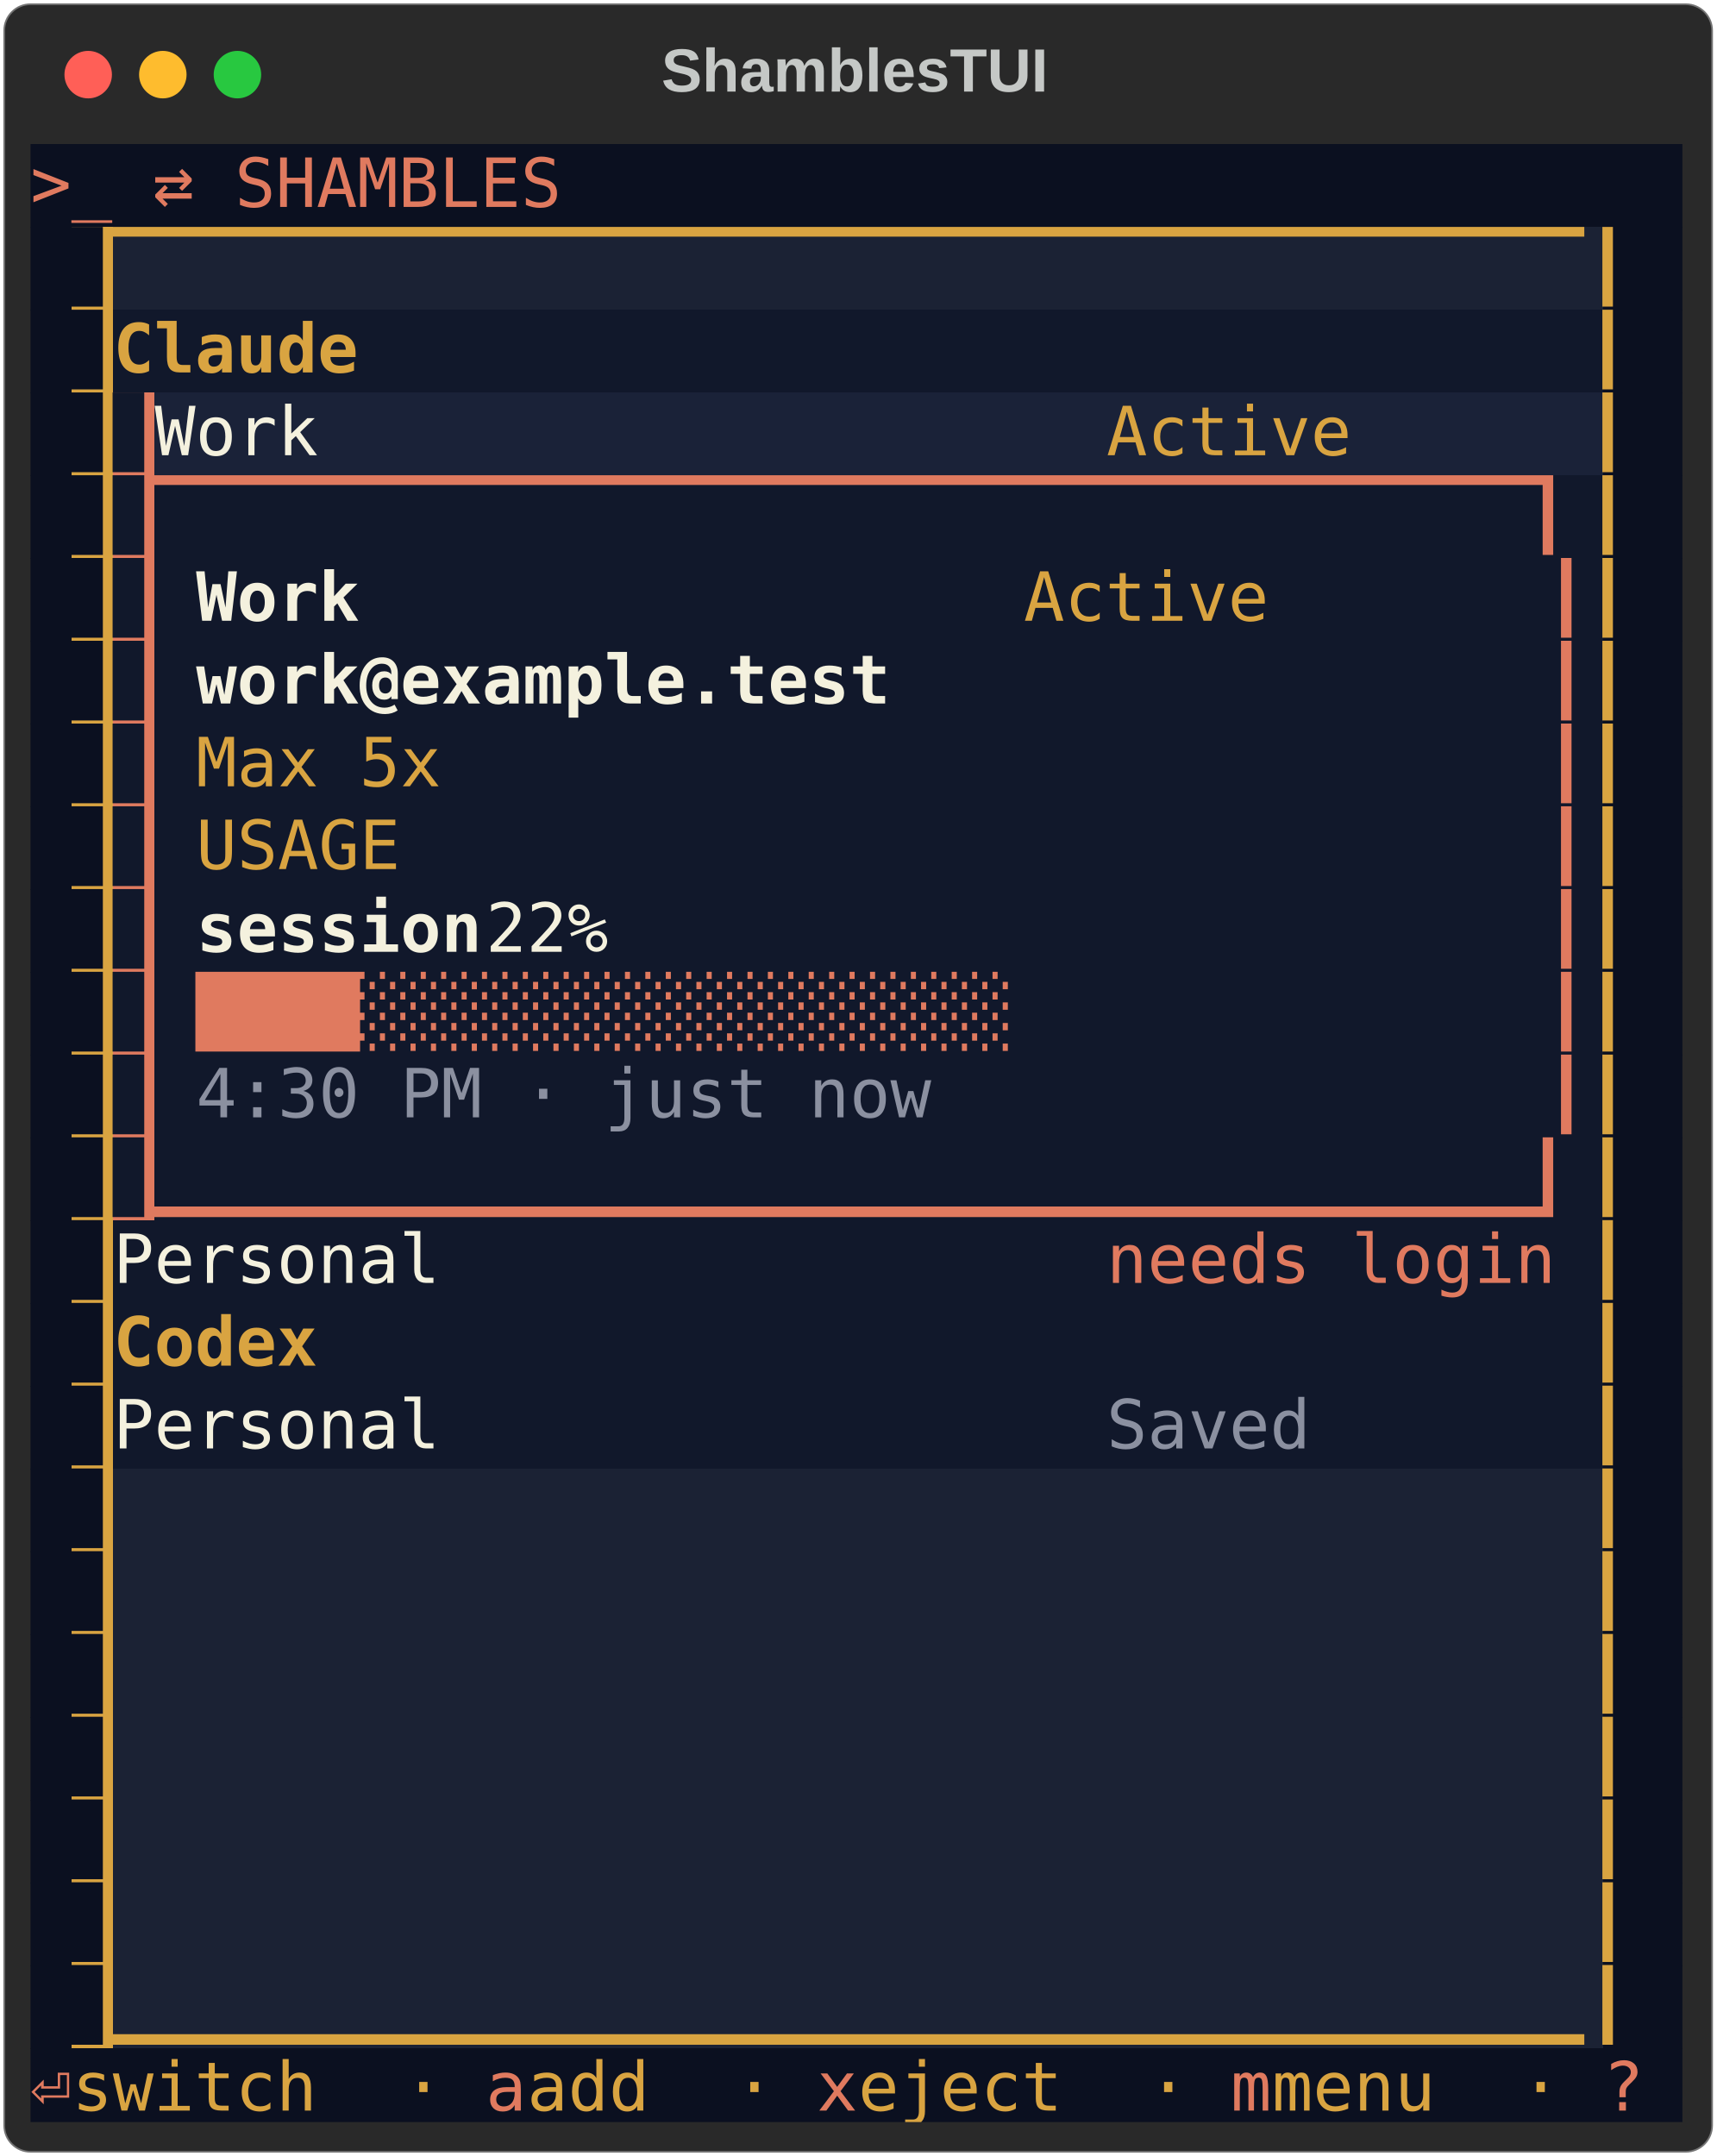
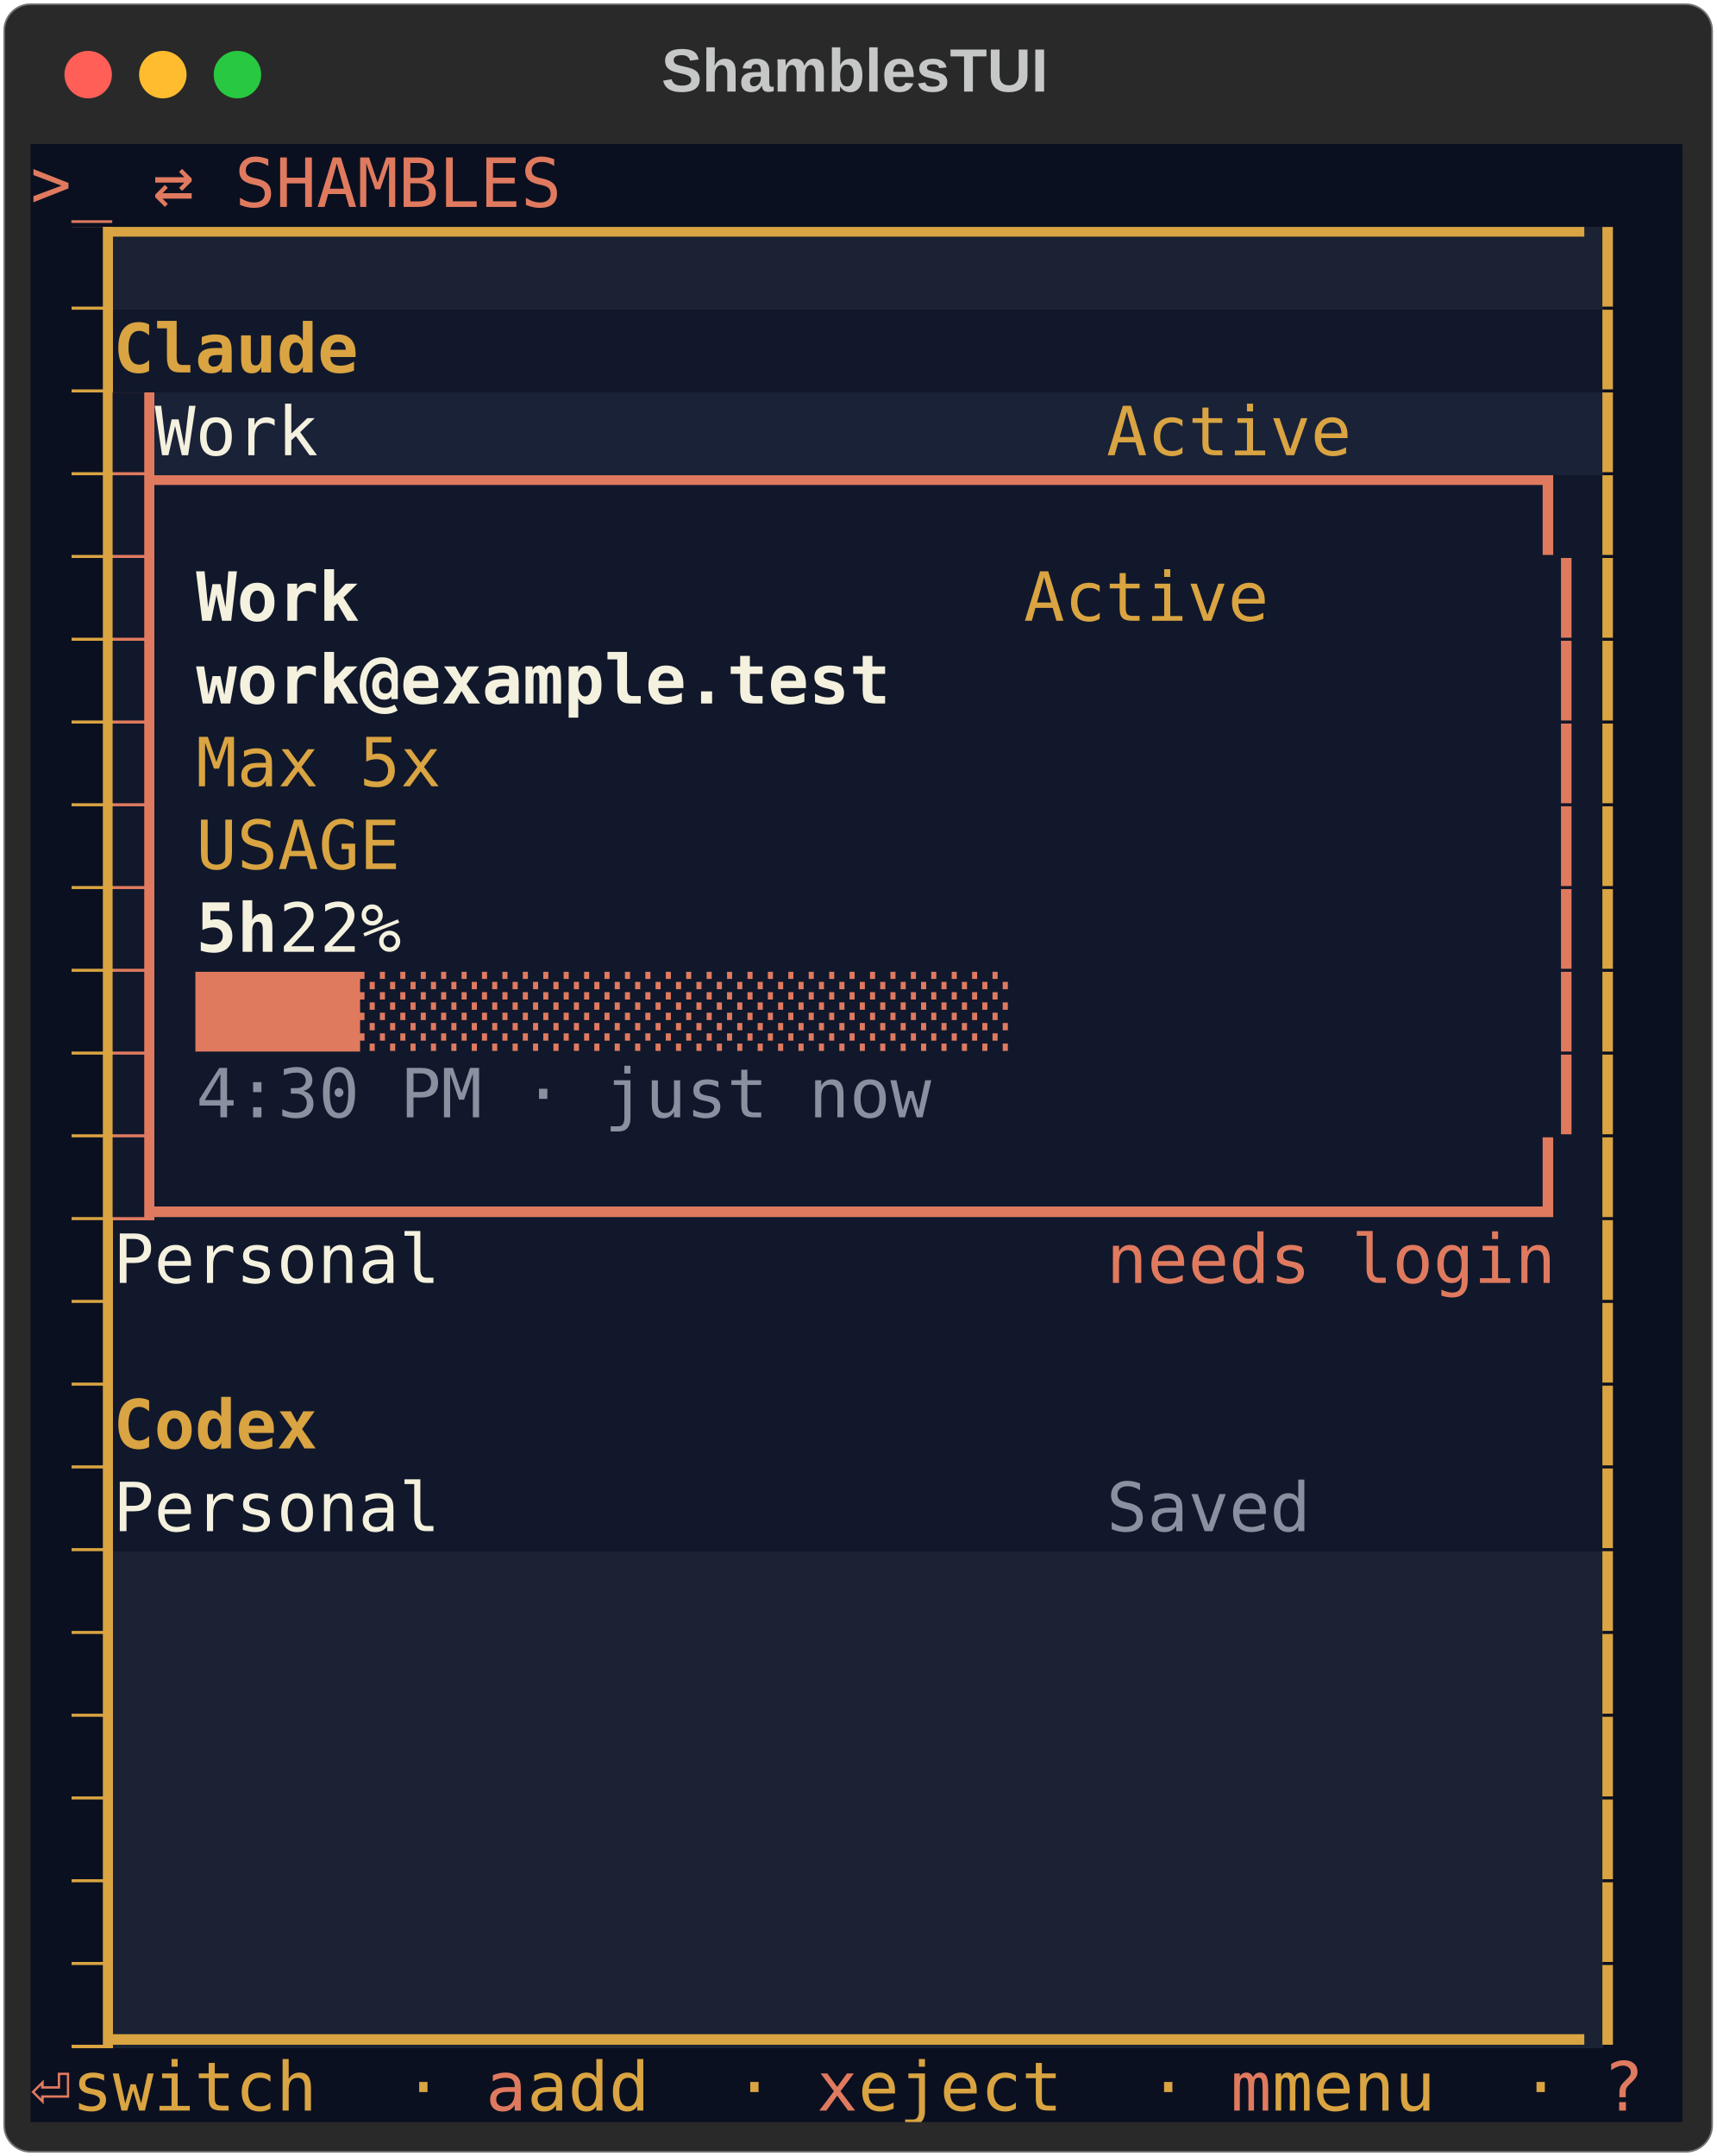
<svg xmlns="http://www.w3.org/2000/svg" class="rich-terminal" viewBox="0 0 506 635.6">
  <style>

    @font-face {
        font-family: "Fira Code";
        src: local("FiraCode-Regular"),
                url("https://cdnjs.cloudflare.com/ajax/libs/firacode/6.2.0/woff2/FiraCode-Regular.woff2") format("woff2"),
                url("https://cdnjs.cloudflare.com/ajax/libs/firacode/6.2.0/woff/FiraCode-Regular.woff") format("woff");
        font-style: normal;
        font-weight: 400;
    }
    @font-face {
        font-family: "Fira Code";
        src: local("FiraCode-Bold"),
                url("https://cdnjs.cloudflare.com/ajax/libs/firacode/6.2.0/woff2/FiraCode-Bold.woff2") format("woff2"),
                url("https://cdnjs.cloudflare.com/ajax/libs/firacode/6.2.0/woff/FiraCode-Bold.woff") format("woff");
        font-style: bold;
        font-weight: 700;
    }

    .terminal-matrix {
        font-family: Fira Code, monospace;
        font-size: 20px;
        line-height: 24.4px;
        font-variant-east-asian: full-width;
    }

    .terminal-title {
        font-size: 18px;
        font-weight: bold;
        font-family: arial;
    }

    .terminal-r1 { fill: #e07a5f }
.terminal-r2 { fill: #c5c8c6 }
.terminal-r3 { fill: #0b1020 }
.terminal-r4 { fill: #d9a441 }
.terminal-r5 { fill: #d9a441;font-weight: bold }
.terminal-r6 { fill: #11182b }
.terminal-r7 { fill: #f4f1de }
.terminal-r8 { fill: #f4f1de;font-weight: bold }
.terminal-r9 { fill: #8b90a0 }
    </style>
  <defs>
    <clipPath id="terminal-clip-terminal">
      <rect x="0" y="0" width="487.0" height="584.6" />
    </clipPath>
    <clipPath id="terminal-line-0">
      <rect x="0" y="1.5" width="488" height="24.65" />
    </clipPath>
    <clipPath id="terminal-line-1">
      <rect x="0" y="25.9" width="488" height="24.65" />
    </clipPath>
    <clipPath id="terminal-line-2">
      <rect x="0" y="50.3" width="488" height="24.65" />
    </clipPath>
    <clipPath id="terminal-line-3">
      <rect x="0" y="74.7" width="488" height="24.65" />
    </clipPath>
    <clipPath id="terminal-line-4">
      <rect x="0" y="99.1" width="488" height="24.65" />
    </clipPath>
    <clipPath id="terminal-line-5">
      <rect x="0" y="123.5" width="488" height="24.65" />
    </clipPath>
    <clipPath id="terminal-line-6">
      <rect x="0" y="147.9" width="488" height="24.65" />
    </clipPath>
    <clipPath id="terminal-line-7">
      <rect x="0" y="172.3" width="488" height="24.65" />
    </clipPath>
    <clipPath id="terminal-line-8">
      <rect x="0" y="196.7" width="488" height="24.65" />
    </clipPath>
    <clipPath id="terminal-line-9">
      <rect x="0" y="221.1" width="488" height="24.65" />
    </clipPath>
    <clipPath id="terminal-line-10">
      <rect x="0" y="245.5" width="488" height="24.65" />
    </clipPath>
    <clipPath id="terminal-line-11">
      <rect x="0" y="269.9" width="488" height="24.65" />
    </clipPath>
    <clipPath id="terminal-line-12">
      <rect x="0" y="294.3" width="488" height="24.65" />
    </clipPath>
    <clipPath id="terminal-line-13">
      <rect x="0" y="318.7" width="488" height="24.65" />
    </clipPath>
    <clipPath id="terminal-line-14">
      <rect x="0" y="343.1" width="488" height="24.65" />
    </clipPath>
    <clipPath id="terminal-line-15">
      <rect x="0" y="367.5" width="488" height="24.65" />
    </clipPath>
    <clipPath id="terminal-line-16">
      <rect x="0" y="391.9" width="488" height="24.65" />
    </clipPath>
    <clipPath id="terminal-line-17">
      <rect x="0" y="416.3" width="488" height="24.65" />
    </clipPath>
    <clipPath id="terminal-line-18">
      <rect x="0" y="440.7" width="488" height="24.65" />
    </clipPath>
    <clipPath id="terminal-line-19">
      <rect x="0" y="465.1" width="488" height="24.65" />
    </clipPath>
    <clipPath id="terminal-line-20">
      <rect x="0" y="489.5" width="488" height="24.65" />
    </clipPath>
    <clipPath id="terminal-line-21">
      <rect x="0" y="513.9" width="488" height="24.65" />
    </clipPath>
    <clipPath id="terminal-line-22">
      <rect x="0" y="538.3" width="488" height="24.65" />
    </clipPath>
  </defs>
  <rect fill="#292929" stroke="rgba(255,255,255,0.35)" stroke-width="1" x="1" y="1" width="504" height="633.6" rx="8" />
  <text class="terminal-title" fill="#c5c8c6" text-anchor="middle" x="252" y="27">ShamblesTUI</text>
  <g transform="translate(26,22)">
    <circle cx="0" cy="0" r="7" fill="#ff5f57" />
    <circle cx="22" cy="0" r="7" fill="#febc2e" />
    <circle cx="44" cy="0" r="7" fill="#28c840" />
  </g>
  <g transform="translate(9, 41)" clip-path="url(#terminal-clip-terminal)">
    <rect fill="#0b1020" x="0" y="1.5" width="158.6" height="24.65" shape-rendering="crispEdges" />
    <rect fill="#0b1020" x="158.6" y="1.5" width="329.4" height="24.65" shape-rendering="crispEdges" />
    <rect fill="#0b1020" x="0" y="25.9" width="12.2" height="24.65" shape-rendering="crispEdges" />
    <rect fill="#d9a441" x="12.2" y="25.9" width="12.2" height="24.65" shape-rendering="crispEdges" />
    <rect fill="#1b2234" x="24.4" y="25.9" width="439.2" height="24.65" shape-rendering="crispEdges" />
    <rect fill="#0b1020" x="463.6" y="25.9" width="12.2" height="24.65" shape-rendering="crispEdges" />
    <rect fill="#0b1020" x="475.8" y="25.9" width="12.2" height="24.65" shape-rendering="crispEdges" />
    <rect fill="#0b1020" x="0" y="50.3" width="12.2" height="24.65" shape-rendering="crispEdges" />
    <rect fill="#d9a441" x="12.2" y="50.3" width="12.2" height="24.65" shape-rendering="crispEdges" />
    <rect fill="#11182b" x="24.4" y="50.3" width="73.2" height="24.65" shape-rendering="crispEdges" />
    <rect fill="#11182b" x="97.6" y="50.3" width="366" height="24.65" shape-rendering="crispEdges" />
    <rect fill="#0b1020" x="463.6" y="50.3" width="12.2" height="24.65" shape-rendering="crispEdges" />
    <rect fill="#0b1020" x="475.8" y="50.3" width="12.2" height="24.65" shape-rendering="crispEdges" />
    <rect fill="#0b1020" x="0" y="74.7" width="12.2" height="24.65" shape-rendering="crispEdges" />
    <rect fill="#d9a441" x="12.2" y="74.7" width="12.2" height="24.65" shape-rendering="crispEdges" />
    <rect fill="#e07a5f" x="24.4" y="74.7" width="12.2" height="24.65" shape-rendering="crispEdges" />
    <rect fill="#1a2238" x="36.6" y="74.7" width="280.6" height="24.65" shape-rendering="crispEdges" />
    <rect fill="#1a2238" x="317.2" y="74.7" width="146.4" height="24.65" shape-rendering="crispEdges" />
    <rect fill="#0b1020" x="463.6" y="74.7" width="12.2" height="24.65" shape-rendering="crispEdges" />
    <rect fill="#0b1020" x="475.8" y="74.7" width="12.2" height="24.65" shape-rendering="crispEdges" />
    <rect fill="#0b1020" x="0" y="99.1" width="12.2" height="24.65" shape-rendering="crispEdges" />
    <rect fill="#d9a441" x="12.2" y="99.1" width="12.2" height="24.65" shape-rendering="crispEdges" />
    <rect fill="#e07a5f" x="24.4" y="99.1" width="12.2" height="24.65" shape-rendering="crispEdges" />
    <rect fill="#11182b" x="36.6" y="99.1" width="427" height="24.65" shape-rendering="crispEdges" />
    <rect fill="#0b1020" x="463.6" y="99.1" width="12.2" height="24.65" shape-rendering="crispEdges" />
    <rect fill="#0b1020" x="475.8" y="99.1" width="12.2" height="24.65" shape-rendering="crispEdges" />
    <rect fill="#0b1020" x="0" y="123.5" width="12.2" height="24.65" shape-rendering="crispEdges" />
    <rect fill="#d9a441" x="12.2" y="123.5" width="12.2" height="24.65" shape-rendering="crispEdges" />
    <rect fill="#e07a5f" x="24.4" y="123.5" width="12.2" height="24.65" shape-rendering="crispEdges" />
    <rect fill="#11182b" x="36.6" y="123.5" width="12.2" height="24.65" shape-rendering="crispEdges" />
    <rect fill="#11182b" x="48.8" y="123.5" width="244" height="24.65" shape-rendering="crispEdges" />
    <rect fill="#11182b" x="292.8" y="123.5" width="146.4" height="24.65" shape-rendering="crispEdges" />
    <rect fill="#11182b" x="439.2" y="123.5" width="12.2" height="24.65" shape-rendering="crispEdges" />
    <rect fill="#11182b" x="451.4" y="123.5" width="12.2" height="24.65" shape-rendering="crispEdges" />
    <rect fill="#0b1020" x="463.6" y="123.5" width="12.2" height="24.65" shape-rendering="crispEdges" />
    <rect fill="#0b1020" x="475.8" y="123.5" width="12.2" height="24.65" shape-rendering="crispEdges" />
    <rect fill="#0b1020" x="0" y="147.9" width="12.2" height="24.65" shape-rendering="crispEdges" />
    <rect fill="#d9a441" x="12.2" y="147.9" width="12.2" height="24.65" shape-rendering="crispEdges" />
    <rect fill="#e07a5f" x="24.4" y="147.9" width="12.2" height="24.65" shape-rendering="crispEdges" />
    <rect fill="#11182b" x="36.6" y="147.9" width="12.2" height="24.65" shape-rendering="crispEdges" />
    <rect fill="#11182b" x="48.8" y="147.9" width="390.4" height="24.65" shape-rendering="crispEdges" />
    <rect fill="#11182b" x="439.2" y="147.9" width="12.2" height="24.65" shape-rendering="crispEdges" />
    <rect fill="#11182b" x="451.4" y="147.9" width="12.2" height="24.65" shape-rendering="crispEdges" />
    <rect fill="#0b1020" x="463.6" y="147.9" width="12.2" height="24.65" shape-rendering="crispEdges" />
    <rect fill="#0b1020" x="475.8" y="147.9" width="12.2" height="24.65" shape-rendering="crispEdges" />
    <rect fill="#0b1020" x="0" y="172.3" width="12.2" height="24.65" shape-rendering="crispEdges" />
    <rect fill="#d9a441" x="12.2" y="172.3" width="12.2" height="24.65" shape-rendering="crispEdges" />
    <rect fill="#e07a5f" x="24.4" y="172.3" width="12.2" height="24.65" shape-rendering="crispEdges" />
    <rect fill="#11182b" x="36.6" y="172.3" width="12.2" height="24.65" shape-rendering="crispEdges" />
    <rect fill="#11182b" x="48.8" y="172.3" width="390.4" height="24.65" shape-rendering="crispEdges" />
    <rect fill="#11182b" x="439.2" y="172.3" width="12.2" height="24.65" shape-rendering="crispEdges" />
    <rect fill="#11182b" x="451.4" y="172.3" width="12.2" height="24.65" shape-rendering="crispEdges" />
    <rect fill="#0b1020" x="463.6" y="172.3" width="12.2" height="24.65" shape-rendering="crispEdges" />
    <rect fill="#0b1020" x="475.8" y="172.3" width="12.2" height="24.65" shape-rendering="crispEdges" />
    <rect fill="#0b1020" x="0" y="196.7" width="12.2" height="24.65" shape-rendering="crispEdges" />
    <rect fill="#d9a441" x="12.2" y="196.7" width="12.2" height="24.65" shape-rendering="crispEdges" />
    <rect fill="#e07a5f" x="24.4" y="196.7" width="12.2" height="24.65" shape-rendering="crispEdges" />
    <rect fill="#11182b" x="36.6" y="196.7" width="12.2" height="24.65" shape-rendering="crispEdges" />
    <rect fill="#11182b" x="48.8" y="196.7" width="390.4" height="24.65" shape-rendering="crispEdges" />
    <rect fill="#11182b" x="439.2" y="196.7" width="12.2" height="24.65" shape-rendering="crispEdges" />
    <rect fill="#11182b" x="451.4" y="196.7" width="12.2" height="24.65" shape-rendering="crispEdges" />
    <rect fill="#0b1020" x="463.6" y="196.7" width="12.2" height="24.65" shape-rendering="crispEdges" />
    <rect fill="#0b1020" x="475.8" y="196.7" width="12.2" height="24.65" shape-rendering="crispEdges" />
    <rect fill="#0b1020" x="0" y="221.1" width="12.2" height="24.65" shape-rendering="crispEdges" />
    <rect fill="#d9a441" x="12.2" y="221.1" width="12.2" height="24.65" shape-rendering="crispEdges" />
    <rect fill="#e07a5f" x="24.4" y="221.1" width="12.2" height="24.65" shape-rendering="crispEdges" />
    <rect fill="#11182b" x="36.6" y="221.1" width="12.2" height="24.65" shape-rendering="crispEdges" />
-     <rect fill="#11182b" x="48.8" y="221.1" width="85.4" height="24.65" shape-rendering="crispEdges" />
-     <rect fill="#11182b" x="134.2" y="221.1" width="305" height="24.65" shape-rendering="crispEdges" />
+     <rect fill="#11182b" x="48.8" y="221.1" width="24.4" height="24.65" shape-rendering="crispEdges" />
+     <rect fill="#11182b" x="73.2" y="221.1" width="366" height="24.65" shape-rendering="crispEdges" />
    <rect fill="#11182b" x="439.2" y="221.1" width="12.2" height="24.65" shape-rendering="crispEdges" />
    <rect fill="#11182b" x="451.4" y="221.1" width="12.2" height="24.65" shape-rendering="crispEdges" />
    <rect fill="#0b1020" x="463.6" y="221.1" width="12.2" height="24.65" shape-rendering="crispEdges" />
    <rect fill="#0b1020" x="475.8" y="221.1" width="12.2" height="24.65" shape-rendering="crispEdges" />
    <rect fill="#0b1020" x="0" y="245.5" width="12.2" height="24.65" shape-rendering="crispEdges" />
    <rect fill="#d9a441" x="12.2" y="245.5" width="12.2" height="24.65" shape-rendering="crispEdges" />
    <rect fill="#e07a5f" x="24.4" y="245.5" width="12.2" height="24.65" shape-rendering="crispEdges" />
    <rect fill="#11182b" x="36.6" y="245.5" width="12.2" height="24.65" shape-rendering="crispEdges" />
    <rect fill="#11182b" x="48.8" y="245.5" width="390.4" height="24.65" shape-rendering="crispEdges" />
    <rect fill="#11182b" x="439.2" y="245.5" width="12.2" height="24.65" shape-rendering="crispEdges" />
    <rect fill="#11182b" x="451.4" y="245.5" width="12.2" height="24.65" shape-rendering="crispEdges" />
    <rect fill="#0b1020" x="463.6" y="245.5" width="12.2" height="24.65" shape-rendering="crispEdges" />
    <rect fill="#0b1020" x="475.8" y="245.5" width="12.2" height="24.65" shape-rendering="crispEdges" />
    <rect fill="#0b1020" x="0" y="269.9" width="12.2" height="24.65" shape-rendering="crispEdges" />
    <rect fill="#d9a441" x="12.2" y="269.9" width="12.2" height="24.65" shape-rendering="crispEdges" />
    <rect fill="#e07a5f" x="24.4" y="269.9" width="12.2" height="24.65" shape-rendering="crispEdges" />
    <rect fill="#11182b" x="36.6" y="269.9" width="12.2" height="24.65" shape-rendering="crispEdges" />
    <rect fill="#11182b" x="48.8" y="269.9" width="390.4" height="24.65" shape-rendering="crispEdges" />
    <rect fill="#11182b" x="439.2" y="269.9" width="12.2" height="24.65" shape-rendering="crispEdges" />
    <rect fill="#11182b" x="451.4" y="269.9" width="12.2" height="24.65" shape-rendering="crispEdges" />
    <rect fill="#0b1020" x="463.6" y="269.9" width="12.2" height="24.65" shape-rendering="crispEdges" />
    <rect fill="#0b1020" x="475.8" y="269.9" width="12.2" height="24.65" shape-rendering="crispEdges" />
    <rect fill="#0b1020" x="0" y="294.3" width="12.2" height="24.65" shape-rendering="crispEdges" />
    <rect fill="#d9a441" x="12.2" y="294.3" width="12.2" height="24.65" shape-rendering="crispEdges" />
    <rect fill="#e07a5f" x="24.4" y="294.3" width="12.2" height="24.65" shape-rendering="crispEdges" />
    <rect fill="#11182b" x="36.6" y="294.3" width="427" height="24.65" shape-rendering="crispEdges" />
    <rect fill="#0b1020" x="463.6" y="294.3" width="12.2" height="24.65" shape-rendering="crispEdges" />
    <rect fill="#0b1020" x="475.8" y="294.3" width="12.2" height="24.65" shape-rendering="crispEdges" />
    <rect fill="#0b1020" x="0" y="318.7" width="12.2" height="24.65" shape-rendering="crispEdges" />
    <rect fill="#d9a441" x="12.2" y="318.7" width="12.2" height="24.65" shape-rendering="crispEdges" />
    <rect fill="#11182b" x="24.4" y="318.7" width="292.8" height="24.65" shape-rendering="crispEdges" />
    <rect fill="#11182b" x="317.2" y="318.7" width="146.4" height="24.65" shape-rendering="crispEdges" />
    <rect fill="#0b1020" x="463.6" y="318.7" width="12.2" height="24.65" shape-rendering="crispEdges" />
    <rect fill="#0b1020" x="475.8" y="318.7" width="12.2" height="24.65" shape-rendering="crispEdges" />
    <rect fill="#0b1020" x="0" y="343.1" width="12.2" height="24.65" shape-rendering="crispEdges" />
    <rect fill="#d9a441" x="12.2" y="343.1" width="12.2" height="24.65" shape-rendering="crispEdges" />
-     <rect fill="#11182b" x="24.4" y="343.1" width="61" height="24.65" shape-rendering="crispEdges" />
-     <rect fill="#11182b" x="85.4" y="343.1" width="378.2" height="24.65" shape-rendering="crispEdges" />
+     <rect fill="#11182b" x="24.4" y="343.1" width="439.2" height="24.65" shape-rendering="crispEdges" />
    <rect fill="#0b1020" x="463.6" y="343.1" width="12.2" height="24.65" shape-rendering="crispEdges" />
    <rect fill="#0b1020" x="475.8" y="343.1" width="12.2" height="24.65" shape-rendering="crispEdges" />
    <rect fill="#0b1020" x="0" y="367.5" width="12.2" height="24.65" shape-rendering="crispEdges" />
    <rect fill="#d9a441" x="12.2" y="367.5" width="12.2" height="24.65" shape-rendering="crispEdges" />
-     <rect fill="#11182b" x="24.4" y="367.5" width="292.8" height="24.65" shape-rendering="crispEdges" />
-     <rect fill="#11182b" x="317.2" y="367.5" width="146.4" height="24.65" shape-rendering="crispEdges" />
+     <rect fill="#11182b" x="24.4" y="367.5" width="61" height="24.65" shape-rendering="crispEdges" />
+     <rect fill="#11182b" x="85.4" y="367.5" width="378.2" height="24.65" shape-rendering="crispEdges" />
    <rect fill="#0b1020" x="463.6" y="367.5" width="12.2" height="24.65" shape-rendering="crispEdges" />
    <rect fill="#0b1020" x="475.8" y="367.5" width="12.2" height="24.65" shape-rendering="crispEdges" />
    <rect fill="#0b1020" x="0" y="391.9" width="12.2" height="24.65" shape-rendering="crispEdges" />
    <rect fill="#d9a441" x="12.2" y="391.9" width="12.2" height="24.65" shape-rendering="crispEdges" />
-     <rect fill="#1b2234" x="24.4" y="391.9" width="439.2" height="24.65" shape-rendering="crispEdges" />
+     <rect fill="#11182b" x="24.4" y="391.9" width="292.8" height="24.65" shape-rendering="crispEdges" />
+     <rect fill="#11182b" x="317.2" y="391.9" width="146.4" height="24.65" shape-rendering="crispEdges" />
    <rect fill="#0b1020" x="463.6" y="391.9" width="12.2" height="24.65" shape-rendering="crispEdges" />
    <rect fill="#0b1020" x="475.8" y="391.9" width="12.2" height="24.65" shape-rendering="crispEdges" />
    <rect fill="#0b1020" x="0" y="416.3" width="12.2" height="24.65" shape-rendering="crispEdges" />
    <rect fill="#d9a441" x="12.2" y="416.3" width="12.2" height="24.65" shape-rendering="crispEdges" />
    <rect fill="#1b2234" x="24.4" y="416.3" width="439.2" height="24.65" shape-rendering="crispEdges" />
    <rect fill="#0b1020" x="463.6" y="416.3" width="12.2" height="24.65" shape-rendering="crispEdges" />
    <rect fill="#0b1020" x="475.8" y="416.3" width="12.2" height="24.65" shape-rendering="crispEdges" />
    <rect fill="#0b1020" x="0" y="440.7" width="12.2" height="24.65" shape-rendering="crispEdges" />
    <rect fill="#d9a441" x="12.2" y="440.7" width="12.2" height="24.65" shape-rendering="crispEdges" />
    <rect fill="#1b2234" x="24.4" y="440.7" width="439.2" height="24.65" shape-rendering="crispEdges" />
    <rect fill="#0b1020" x="463.6" y="440.7" width="12.2" height="24.65" shape-rendering="crispEdges" />
    <rect fill="#0b1020" x="475.8" y="440.7" width="12.2" height="24.65" shape-rendering="crispEdges" />
    <rect fill="#0b1020" x="0" y="465.1" width="12.2" height="24.65" shape-rendering="crispEdges" />
    <rect fill="#d9a441" x="12.2" y="465.1" width="12.2" height="24.65" shape-rendering="crispEdges" />
    <rect fill="#1b2234" x="24.4" y="465.1" width="439.2" height="24.65" shape-rendering="crispEdges" />
    <rect fill="#0b1020" x="463.6" y="465.1" width="12.2" height="24.65" shape-rendering="crispEdges" />
    <rect fill="#0b1020" x="475.8" y="465.1" width="12.2" height="24.65" shape-rendering="crispEdges" />
    <rect fill="#0b1020" x="0" y="489.5" width="12.2" height="24.65" shape-rendering="crispEdges" />
    <rect fill="#d9a441" x="12.2" y="489.5" width="12.2" height="24.65" shape-rendering="crispEdges" />
    <rect fill="#1b2234" x="24.4" y="489.5" width="439.2" height="24.65" shape-rendering="crispEdges" />
    <rect fill="#0b1020" x="463.6" y="489.5" width="12.2" height="24.65" shape-rendering="crispEdges" />
    <rect fill="#0b1020" x="475.8" y="489.5" width="12.2" height="24.65" shape-rendering="crispEdges" />
    <rect fill="#0b1020" x="0" y="513.9" width="12.2" height="24.65" shape-rendering="crispEdges" />
    <rect fill="#d9a441" x="12.2" y="513.9" width="12.2" height="24.65" shape-rendering="crispEdges" />
    <rect fill="#1b2234" x="24.4" y="513.9" width="439.2" height="24.65" shape-rendering="crispEdges" />
    <rect fill="#0b1020" x="463.6" y="513.9" width="12.2" height="24.65" shape-rendering="crispEdges" />
    <rect fill="#0b1020" x="475.8" y="513.9" width="12.2" height="24.65" shape-rendering="crispEdges" />
    <rect fill="#0b1020" x="0" y="538.3" width="12.2" height="24.65" shape-rendering="crispEdges" />
    <rect fill="#d9a441" x="12.2" y="538.3" width="12.2" height="24.65" shape-rendering="crispEdges" />
    <rect fill="#1b2234" x="24.4" y="538.3" width="439.2" height="24.65" shape-rendering="crispEdges" />
    <rect fill="#0b1020" x="463.6" y="538.3" width="12.2" height="24.65" shape-rendering="crispEdges" />
    <rect fill="#0b1020" x="475.8" y="538.3" width="12.2" height="24.65" shape-rendering="crispEdges" />
    <rect fill="#0b1020" x="0" y="562.7" width="12.2" height="24.65" shape-rendering="crispEdges" />
    <rect fill="#0b1020" x="12.2" y="562.7" width="97.6" height="24.65" shape-rendering="crispEdges" />
    <rect fill="#0b1020" x="109.8" y="562.7" width="12.2" height="24.65" shape-rendering="crispEdges" />
    <rect fill="#0b1020" x="122" y="562.7" width="12.2" height="24.65" shape-rendering="crispEdges" />
    <rect fill="#0b1020" x="134.2" y="562.7" width="12.2" height="24.65" shape-rendering="crispEdges" />
    <rect fill="#0b1020" x="146.4" y="562.7" width="61" height="24.65" shape-rendering="crispEdges" />
    <rect fill="#0b1020" x="207.4" y="562.7" width="12.2" height="24.65" shape-rendering="crispEdges" />
    <rect fill="#0b1020" x="219.6" y="562.7" width="12.2" height="24.65" shape-rendering="crispEdges" />
    <rect fill="#0b1020" x="231.8" y="562.7" width="12.2" height="24.65" shape-rendering="crispEdges" />
    <rect fill="#0b1020" x="244" y="562.7" width="85.4" height="24.65" shape-rendering="crispEdges" />
    <rect fill="#0b1020" x="329.4" y="562.7" width="12.2" height="24.65" shape-rendering="crispEdges" />
    <rect fill="#0b1020" x="341.6" y="562.7" width="12.2" height="24.65" shape-rendering="crispEdges" />
    <rect fill="#0b1020" x="353.8" y="562.7" width="12.2" height="24.65" shape-rendering="crispEdges" />
    <rect fill="#0b1020" x="366" y="562.7" width="73.2" height="24.65" shape-rendering="crispEdges" />
    <rect fill="#0b1020" x="439.2" y="562.7" width="12.2" height="24.65" shape-rendering="crispEdges" />
    <rect fill="#0b1020" x="451.4" y="562.7" width="12.2" height="24.65" shape-rendering="crispEdges" />
    <rect fill="#0b1020" x="463.6" y="562.7" width="12.2" height="24.65" shape-rendering="crispEdges" />
    <rect fill="#0b1020" x="475.8" y="562.7" width="12.2" height="24.65" shape-rendering="crispEdges" />
    <g class="terminal-matrix">
      <text class="terminal-r1" x="0" y="20" textLength="158.6" clip-path="url(#terminal-line-0)">&gt;_ ⇄ SHAMBLES</text>
      <text class="terminal-r2" x="488" y="20" textLength="12.2" clip-path="url(#terminal-line-0)">
</text>
      <text class="terminal-r3" x="12.2" y="44.4" textLength="12.2" clip-path="url(#terminal-line-1)">▊</text>
      <text class="terminal-r4" x="24.4" y="44.4" textLength="439.2" clip-path="url(#terminal-line-1)">▔▔▔▔▔▔▔▔▔▔▔▔▔▔▔▔▔▔▔▔▔▔▔▔▔▔▔▔▔▔▔▔▔▔▔▔</text>
      <text class="terminal-r4" x="463.6" y="44.4" textLength="12.2" clip-path="url(#terminal-line-1)">▎</text>
      <text class="terminal-r2" x="488" y="44.4" textLength="12.2" clip-path="url(#terminal-line-1)">
</text>
      <text class="terminal-r3" x="12.2" y="68.8" textLength="12.2" clip-path="url(#terminal-line-2)">▊</text>
      <text class="terminal-r5" x="24.4" y="68.8" textLength="73.2" clip-path="url(#terminal-line-2)">Claude</text>
      <text class="terminal-r4" x="463.6" y="68.8" textLength="12.2" clip-path="url(#terminal-line-2)">▎</text>
      <text class="terminal-r2" x="488" y="68.8" textLength="12.2" clip-path="url(#terminal-line-2)">
</text>
      <text class="terminal-r3" x="12.2" y="93.2" textLength="12.2" clip-path="url(#terminal-line-3)">▊</text>
      <text class="terminal-r6" x="24.4" y="93.2" textLength="12.2" clip-path="url(#terminal-line-3)">▊</text>
      <text class="terminal-r7" x="36.6" y="93.2" textLength="280.6" clip-path="url(#terminal-line-3)">Work                   </text>
      <text class="terminal-r4" x="317.2" y="93.2" textLength="146.4" clip-path="url(#terminal-line-3)">      Active</text>
      <text class="terminal-r4" x="463.6" y="93.2" textLength="12.2" clip-path="url(#terminal-line-3)">▎</text>
      <text class="terminal-r2" x="488" y="93.2" textLength="12.2" clip-path="url(#terminal-line-3)">
</text>
      <text class="terminal-r3" x="12.2" y="117.6" textLength="12.2" clip-path="url(#terminal-line-4)">▊</text>
      <text class="terminal-r6" x="24.4" y="117.6" textLength="12.2" clip-path="url(#terminal-line-4)">▊</text>
      <text class="terminal-r1" x="36.6" y="117.6" textLength="427" clip-path="url(#terminal-line-4)">▔▔▔▔▔▔▔▔▔▔▔▔▔▔▔▔▔▔▔▔▔▔▔▔▔▔▔▔▔▔▔▔▔▔▎</text>
      <text class="terminal-r4" x="463.6" y="117.6" textLength="12.2" clip-path="url(#terminal-line-4)">▎</text>
      <text class="terminal-r2" x="488" y="117.6" textLength="12.2" clip-path="url(#terminal-line-4)">
</text>
      <text class="terminal-r3" x="12.2" y="142" textLength="12.2" clip-path="url(#terminal-line-5)">▊</text>
      <text class="terminal-r6" x="24.4" y="142" textLength="12.2" clip-path="url(#terminal-line-5)">▊</text>
      <text class="terminal-r8" x="48.8" y="142" textLength="244" clip-path="url(#terminal-line-5)">Work                </text>
      <text class="terminal-r4" x="292.8" y="142" textLength="146.4" clip-path="url(#terminal-line-5)">      Active</text>
      <text class="terminal-r1" x="451.4" y="142" textLength="12.2" clip-path="url(#terminal-line-5)">▎</text>
      <text class="terminal-r4" x="463.6" y="142" textLength="12.2" clip-path="url(#terminal-line-5)">▎</text>
      <text class="terminal-r2" x="488" y="142" textLength="12.2" clip-path="url(#terminal-line-5)">
</text>
      <text class="terminal-r3" x="12.2" y="166.4" textLength="12.2" clip-path="url(#terminal-line-6)">▊</text>
      <text class="terminal-r6" x="24.4" y="166.4" textLength="12.2" clip-path="url(#terminal-line-6)">▊</text>
      <text class="terminal-r8" x="48.8" y="166.4" textLength="390.4" clip-path="url(#terminal-line-6)">work@example.test               </text>
      <text class="terminal-r1" x="451.4" y="166.4" textLength="12.2" clip-path="url(#terminal-line-6)">▎</text>
      <text class="terminal-r4" x="463.6" y="166.4" textLength="12.2" clip-path="url(#terminal-line-6)">▎</text>
      <text class="terminal-r2" x="488" y="166.4" textLength="12.2" clip-path="url(#terminal-line-6)">
</text>
      <text class="terminal-r3" x="12.2" y="190.8" textLength="12.2" clip-path="url(#terminal-line-7)">▊</text>
      <text class="terminal-r6" x="24.4" y="190.8" textLength="12.2" clip-path="url(#terminal-line-7)">▊</text>
      <text class="terminal-r4" x="48.8" y="190.8" textLength="390.4" clip-path="url(#terminal-line-7)">Max 5x                          </text>
      <text class="terminal-r1" x="451.4" y="190.8" textLength="12.2" clip-path="url(#terminal-line-7)">▎</text>
      <text class="terminal-r4" x="463.6" y="190.8" textLength="12.2" clip-path="url(#terminal-line-7)">▎</text>
      <text class="terminal-r2" x="488" y="190.8" textLength="12.2" clip-path="url(#terminal-line-7)">
</text>
      <text class="terminal-r3" x="12.2" y="215.2" textLength="12.2" clip-path="url(#terminal-line-8)">▊</text>
      <text class="terminal-r6" x="24.4" y="215.2" textLength="12.2" clip-path="url(#terminal-line-8)">▊</text>
      <text class="terminal-r4" x="48.8" y="215.2" textLength="390.4" clip-path="url(#terminal-line-8)">USAGE                           </text>
      <text class="terminal-r1" x="451.4" y="215.2" textLength="12.2" clip-path="url(#terminal-line-8)">▎</text>
      <text class="terminal-r4" x="463.6" y="215.2" textLength="12.2" clip-path="url(#terminal-line-8)">▎</text>
      <text class="terminal-r2" x="488" y="215.2" textLength="12.2" clip-path="url(#terminal-line-8)">
</text>
      <text class="terminal-r3" x="12.2" y="239.6" textLength="12.2" clip-path="url(#terminal-line-9)">▊</text>
      <text class="terminal-r6" x="24.4" y="239.6" textLength="12.2" clip-path="url(#terminal-line-9)">▊</text>
-       <text class="terminal-r8" x="48.8" y="239.6" textLength="85.4" clip-path="url(#terminal-line-9)">session</text>
-       <text class="terminal-r7" x="134.2" y="239.6" textLength="305" clip-path="url(#terminal-line-9)">  22%                    </text>
+       <text class="terminal-r8" x="48.8" y="239.6" textLength="24.4" clip-path="url(#terminal-line-9)">5h</text>
+       <text class="terminal-r7" x="73.2" y="239.6" textLength="366" clip-path="url(#terminal-line-9)">  22%                         </text>
      <text class="terminal-r1" x="451.4" y="239.6" textLength="12.2" clip-path="url(#terminal-line-9)">▎</text>
      <text class="terminal-r4" x="463.6" y="239.6" textLength="12.2" clip-path="url(#terminal-line-9)">▎</text>
      <text class="terminal-r2" x="488" y="239.6" textLength="12.2" clip-path="url(#terminal-line-9)">
</text>
      <text class="terminal-r3" x="12.2" y="264" textLength="12.2" clip-path="url(#terminal-line-10)">▊</text>
      <text class="terminal-r6" x="24.4" y="264" textLength="12.2" clip-path="url(#terminal-line-10)">▊</text>
      <text class="terminal-r1" x="48.8" y="264" textLength="390.4" clip-path="url(#terminal-line-10)">████░░░░░░░░░░░░░░░░            </text>
      <text class="terminal-r1" x="451.4" y="264" textLength="12.2" clip-path="url(#terminal-line-10)">▎</text>
      <text class="terminal-r4" x="463.6" y="264" textLength="12.2" clip-path="url(#terminal-line-10)">▎</text>
      <text class="terminal-r2" x="488" y="264" textLength="12.2" clip-path="url(#terminal-line-10)">
</text>
      <text class="terminal-r3" x="12.2" y="288.4" textLength="12.2" clip-path="url(#terminal-line-11)">▊</text>
      <text class="terminal-r6" x="24.4" y="288.4" textLength="12.2" clip-path="url(#terminal-line-11)">▊</text>
      <text class="terminal-r9" x="48.8" y="288.4" textLength="390.4" clip-path="url(#terminal-line-11)">4:30 PM · just now              </text>
      <text class="terminal-r1" x="451.4" y="288.4" textLength="12.2" clip-path="url(#terminal-line-11)">▎</text>
      <text class="terminal-r4" x="463.6" y="288.4" textLength="12.2" clip-path="url(#terminal-line-11)">▎</text>
      <text class="terminal-r2" x="488" y="288.4" textLength="12.2" clip-path="url(#terminal-line-11)">
</text>
      <text class="terminal-r3" x="12.2" y="312.8" textLength="12.2" clip-path="url(#terminal-line-12)">▊</text>
      <text class="terminal-r6" x="24.4" y="312.8" textLength="12.2" clip-path="url(#terminal-line-12)">▊</text>
      <text class="terminal-r1" x="36.6" y="312.8" textLength="427" clip-path="url(#terminal-line-12)">▁▁▁▁▁▁▁▁▁▁▁▁▁▁▁▁▁▁▁▁▁▁▁▁▁▁▁▁▁▁▁▁▁▁▎</text>
      <text class="terminal-r4" x="463.6" y="312.8" textLength="12.2" clip-path="url(#terminal-line-12)">▎</text>
      <text class="terminal-r2" x="488" y="312.8" textLength="12.2" clip-path="url(#terminal-line-12)">
</text>
      <text class="terminal-r3" x="12.2" y="337.2" textLength="12.2" clip-path="url(#terminal-line-13)">▊</text>
      <text class="terminal-r7" x="24.4" y="337.2" textLength="292.8" clip-path="url(#terminal-line-13)">Personal                </text>
      <text class="terminal-r1" x="317.2" y="337.2" textLength="146.4" clip-path="url(#terminal-line-13)"> needs login</text>
      <text class="terminal-r4" x="463.6" y="337.2" textLength="12.2" clip-path="url(#terminal-line-13)">▎</text>
      <text class="terminal-r2" x="488" y="337.2" textLength="12.2" clip-path="url(#terminal-line-13)">
</text>
      <text class="terminal-r3" x="12.2" y="361.6" textLength="12.2" clip-path="url(#terminal-line-14)">▊</text>
-       <text class="terminal-r5" x="24.4" y="361.6" textLength="61" clip-path="url(#terminal-line-14)">Codex</text>
      <text class="terminal-r4" x="463.6" y="361.6" textLength="12.2" clip-path="url(#terminal-line-14)">▎</text>
      <text class="terminal-r2" x="488" y="361.6" textLength="12.2" clip-path="url(#terminal-line-14)">
</text>
      <text class="terminal-r3" x="12.2" y="386" textLength="12.2" clip-path="url(#terminal-line-15)">▊</text>
-       <text class="terminal-r7" x="24.4" y="386" textLength="292.8" clip-path="url(#terminal-line-15)">Personal                </text>
-       <text class="terminal-r9" x="317.2" y="386" textLength="146.4" clip-path="url(#terminal-line-15)">       Saved</text>
+       <text class="terminal-r5" x="24.4" y="386" textLength="61" clip-path="url(#terminal-line-15)">Codex</text>
      <text class="terminal-r4" x="463.6" y="386" textLength="12.2" clip-path="url(#terminal-line-15)">▎</text>
      <text class="terminal-r2" x="488" y="386" textLength="12.2" clip-path="url(#terminal-line-15)">
</text>
      <text class="terminal-r3" x="12.2" y="410.4" textLength="12.2" clip-path="url(#terminal-line-16)">▊</text>
+       <text class="terminal-r7" x="24.4" y="410.4" textLength="292.8" clip-path="url(#terminal-line-16)">Personal                </text>
+       <text class="terminal-r9" x="317.2" y="410.4" textLength="146.4" clip-path="url(#terminal-line-16)">       Saved</text>
      <text class="terminal-r4" x="463.6" y="410.4" textLength="12.2" clip-path="url(#terminal-line-16)">▎</text>
      <text class="terminal-r2" x="488" y="410.4" textLength="12.2" clip-path="url(#terminal-line-16)">
</text>
      <text class="terminal-r3" x="12.2" y="434.8" textLength="12.2" clip-path="url(#terminal-line-17)">▊</text>
      <text class="terminal-r4" x="463.6" y="434.8" textLength="12.2" clip-path="url(#terminal-line-17)">▎</text>
      <text class="terminal-r2" x="488" y="434.8" textLength="12.2" clip-path="url(#terminal-line-17)">
</text>
      <text class="terminal-r3" x="12.2" y="459.2" textLength="12.2" clip-path="url(#terminal-line-18)">▊</text>
      <text class="terminal-r4" x="463.6" y="459.2" textLength="12.2" clip-path="url(#terminal-line-18)">▎</text>
      <text class="terminal-r2" x="488" y="459.2" textLength="12.2" clip-path="url(#terminal-line-18)">
</text>
      <text class="terminal-r3" x="12.2" y="483.6" textLength="12.2" clip-path="url(#terminal-line-19)">▊</text>
      <text class="terminal-r4" x="463.6" y="483.6" textLength="12.2" clip-path="url(#terminal-line-19)">▎</text>
      <text class="terminal-r2" x="488" y="483.6" textLength="12.2" clip-path="url(#terminal-line-19)">
</text>
      <text class="terminal-r3" x="12.2" y="508" textLength="12.2" clip-path="url(#terminal-line-20)">▊</text>
      <text class="terminal-r4" x="463.6" y="508" textLength="12.2" clip-path="url(#terminal-line-20)">▎</text>
      <text class="terminal-r2" x="488" y="508" textLength="12.2" clip-path="url(#terminal-line-20)">
</text>
      <text class="terminal-r3" x="12.2" y="532.4" textLength="12.2" clip-path="url(#terminal-line-21)">▊</text>
      <text class="terminal-r4" x="463.6" y="532.4" textLength="12.2" clip-path="url(#terminal-line-21)">▎</text>
      <text class="terminal-r2" x="488" y="532.4" textLength="12.2" clip-path="url(#terminal-line-21)">
</text>
      <text class="terminal-r3" x="12.2" y="556.8" textLength="12.2" clip-path="url(#terminal-line-22)">▊</text>
      <text class="terminal-r4" x="24.4" y="556.8" textLength="439.2" clip-path="url(#terminal-line-22)">▁▁▁▁▁▁▁▁▁▁▁▁▁▁▁▁▁▁▁▁▁▁▁▁▁▁▁▁▁▁▁▁▁▁▁▁</text>
      <text class="terminal-r4" x="463.6" y="556.8" textLength="12.2" clip-path="url(#terminal-line-22)">▎</text>
      <text class="terminal-r2" x="488" y="556.8" textLength="12.2" clip-path="url(#terminal-line-22)">
</text>
      <text class="terminal-r1" x="0" y="581.2" textLength="12.2" clip-path="url(#terminal-line-23)">⏎</text>
      <text class="terminal-r4" x="12.2" y="581.2" textLength="97.6" clip-path="url(#terminal-line-23)"> switch </text>
      <text class="terminal-r4" x="109.8" y="581.2" textLength="12.2" clip-path="url(#terminal-line-23)">·</text>
      <text class="terminal-r1" x="134.2" y="581.2" textLength="12.2" clip-path="url(#terminal-line-23)">a</text>
      <text class="terminal-r4" x="146.4" y="581.2" textLength="61" clip-path="url(#terminal-line-23)"> add </text>
      <text class="terminal-r4" x="207.4" y="581.2" textLength="12.2" clip-path="url(#terminal-line-23)">·</text>
      <text class="terminal-r1" x="231.8" y="581.2" textLength="12.2" clip-path="url(#terminal-line-23)">x</text>
      <text class="terminal-r4" x="244" y="581.2" textLength="85.4" clip-path="url(#terminal-line-23)"> eject </text>
      <text class="terminal-r4" x="329.4" y="581.2" textLength="12.2" clip-path="url(#terminal-line-23)">·</text>
      <text class="terminal-r1" x="353.8" y="581.2" textLength="12.2" clip-path="url(#terminal-line-23)">m</text>
      <text class="terminal-r4" x="366" y="581.2" textLength="73.2" clip-path="url(#terminal-line-23)"> menu </text>
      <text class="terminal-r4" x="439.2" y="581.2" textLength="12.2" clip-path="url(#terminal-line-23)">·</text>
      <text class="terminal-r1" x="463.6" y="581.2" textLength="12.2" clip-path="url(#terminal-line-23)">?</text>
    </g>
  </g>
</svg>
